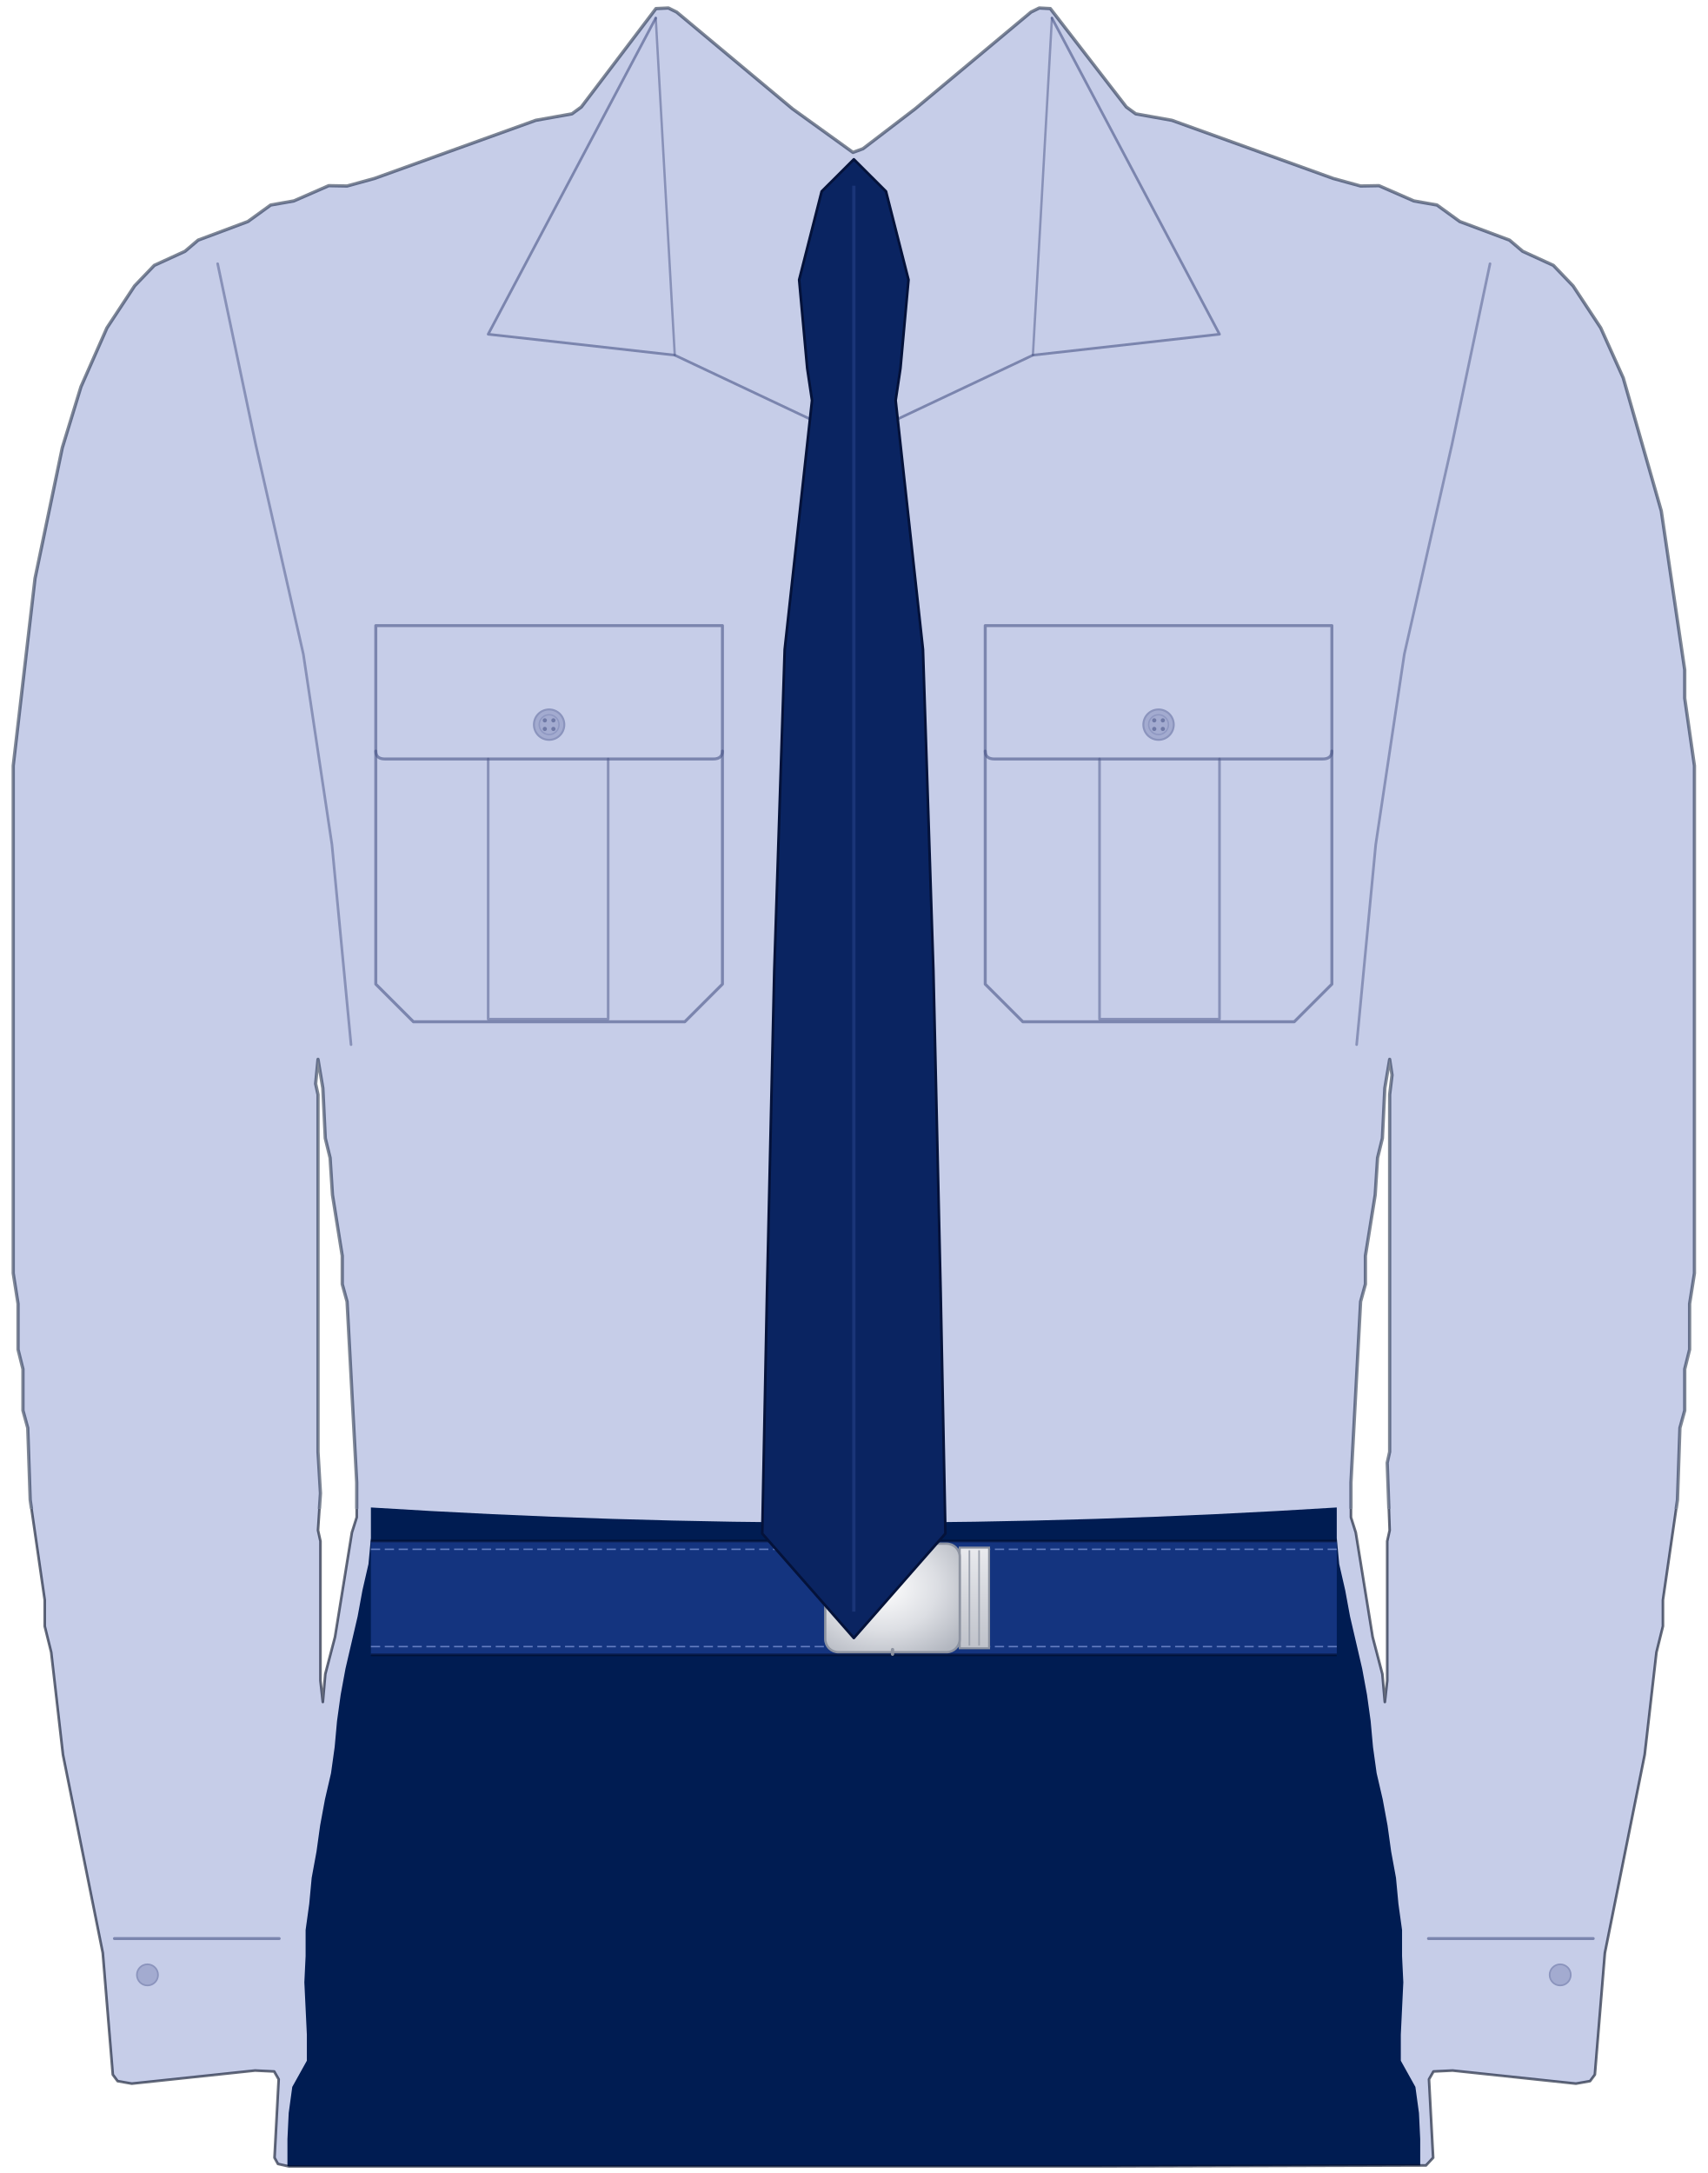
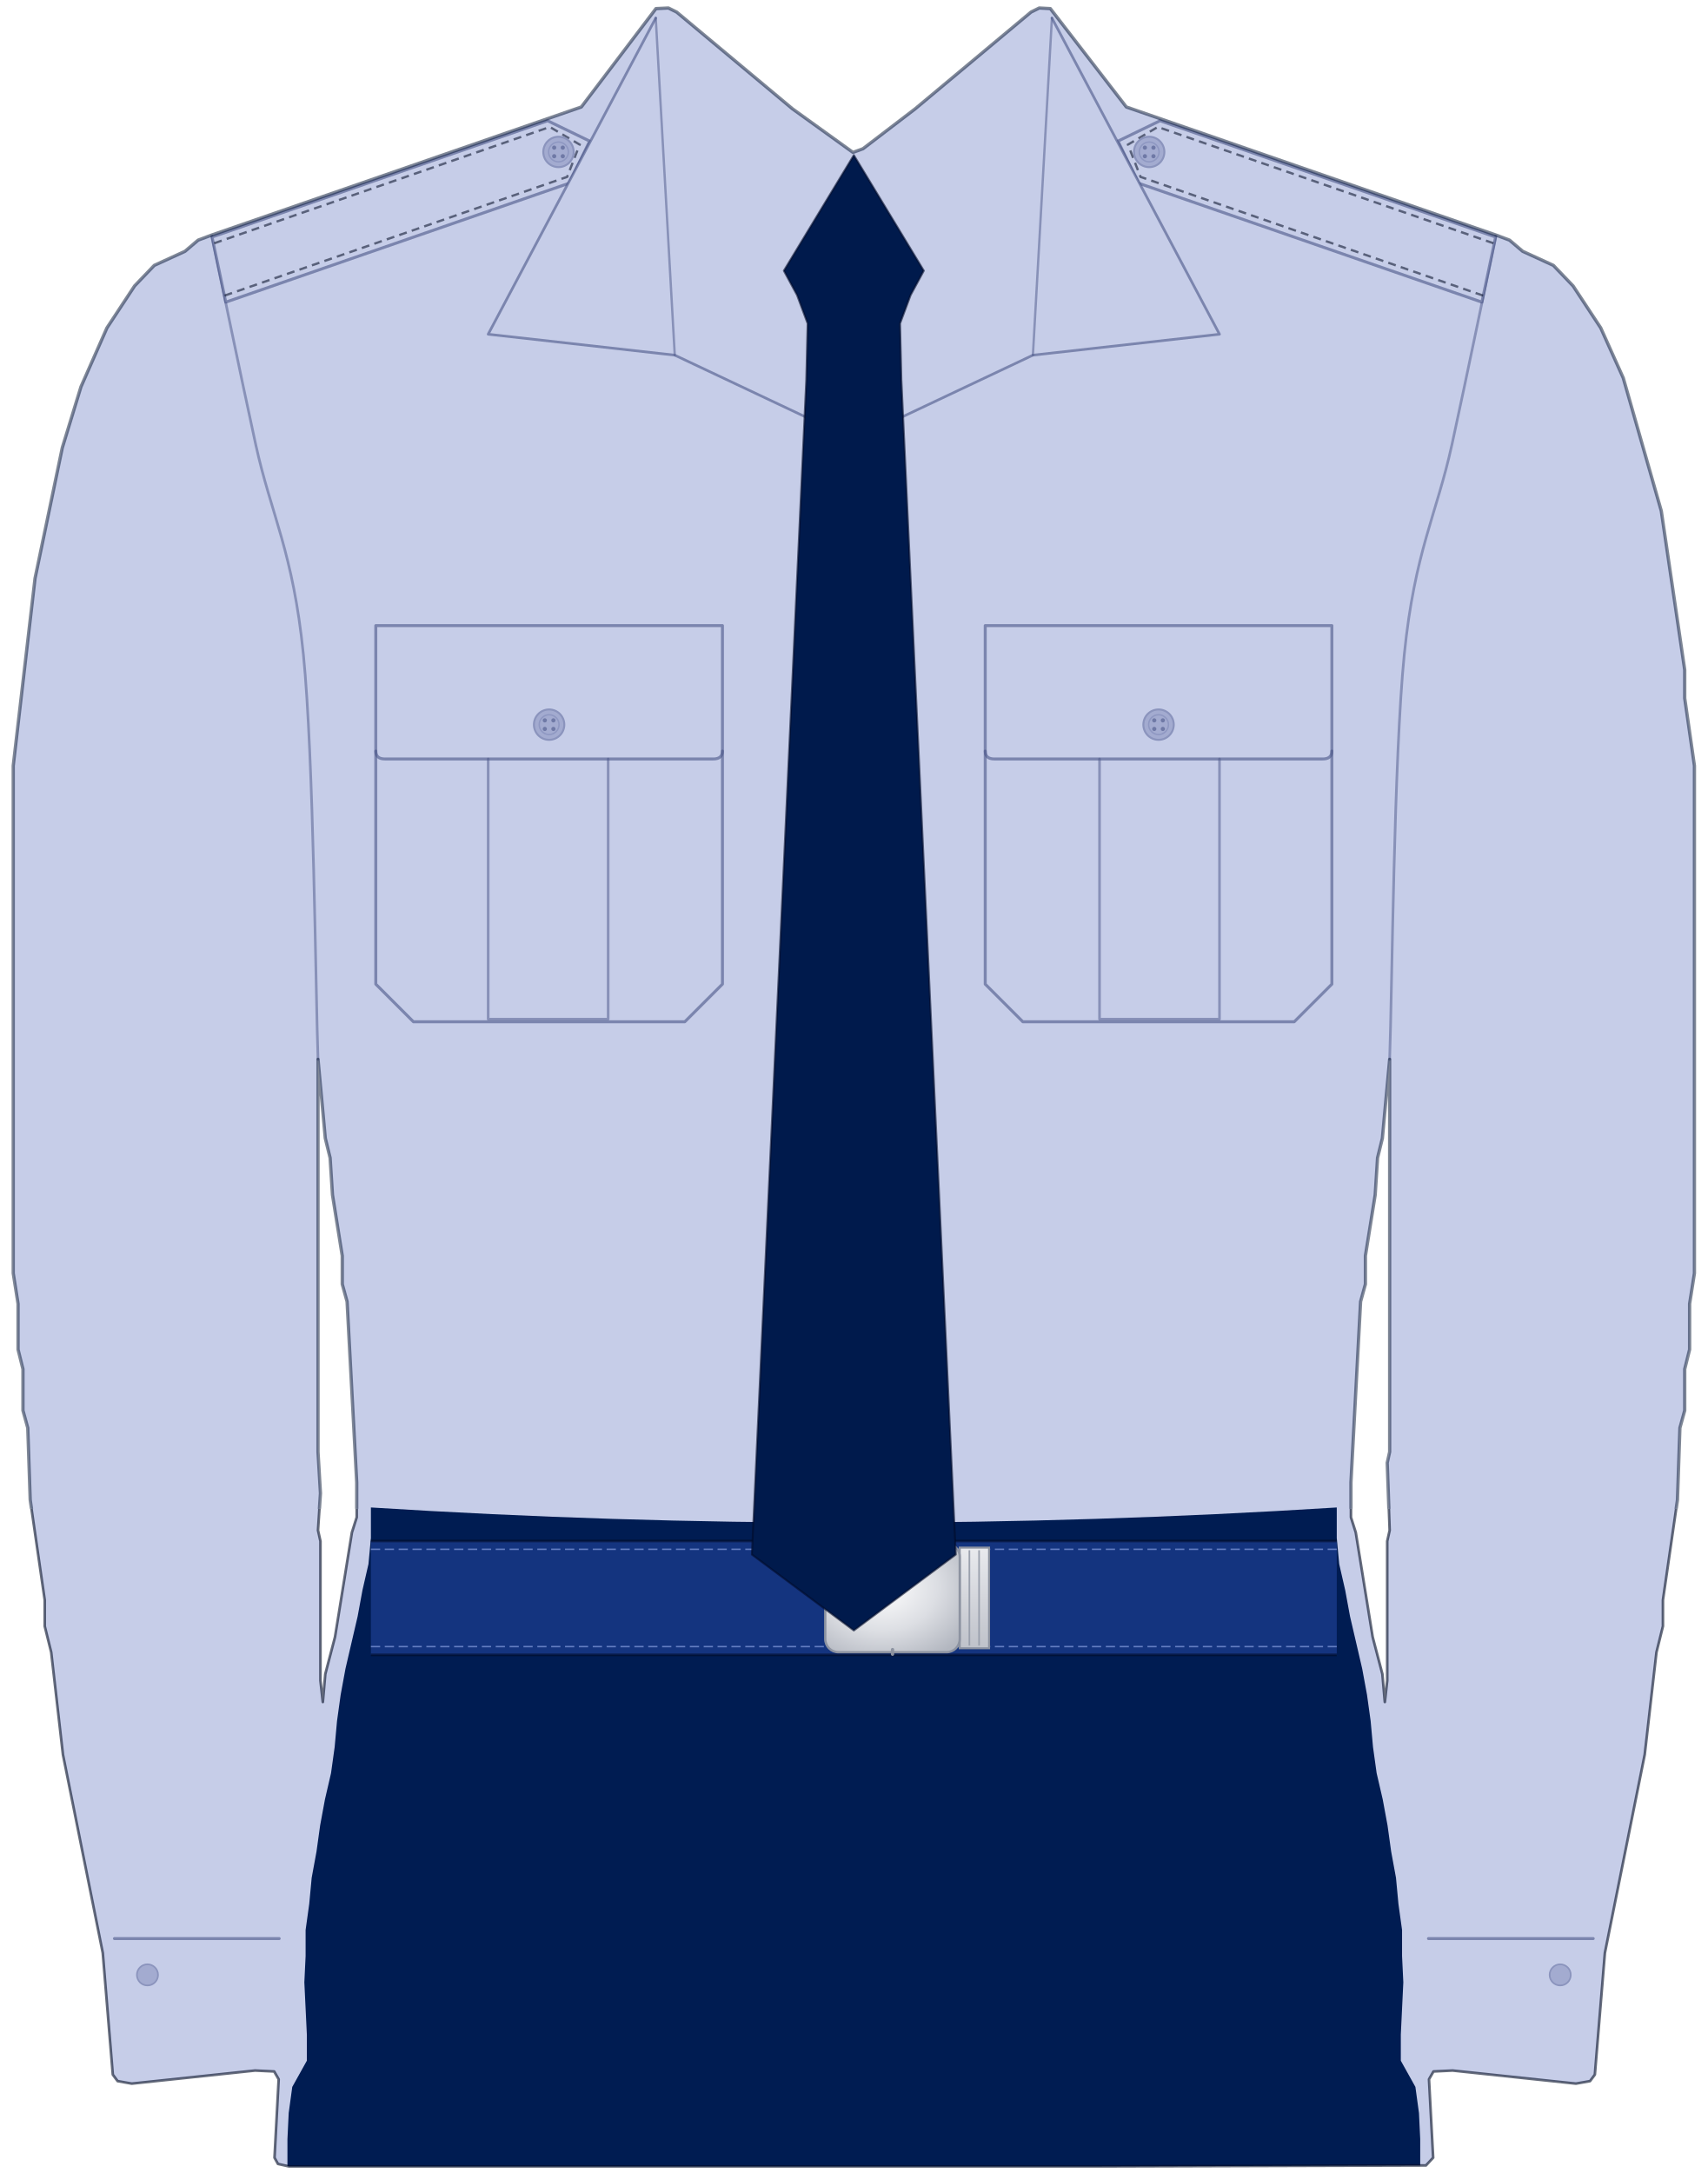
<svg xmlns="http://www.w3.org/2000/svg" width="25.863in" height="32.911in" viewBox="0 0 2586.26 3291.06" data-asset-id="garment-blues-class-b-shirt-male-long" data-source="reference-art-measured" data-units="0.01in">
  <defs>
    <linearGradient id="garment-blues-class-b-shirt-male-long__coatShade" gradientUnits="userSpaceOnUse" x1="-12" y1="0" x2="12" y2="0">
      <stop offset="0" stop-color="#000" stop-opacity=".30" />
      <stop offset=".12" stop-color="#000" stop-opacity=".08" />
      <stop offset=".3" stop-color="#000" stop-opacity="0" />
      <stop offset=".7" stop-color="#000" stop-opacity="0" />
      <stop offset=".88" stop-color="#000" stop-opacity=".08" />
      <stop offset="1" stop-color="#000" stop-opacity=".30" />
    </linearGradient>
    <linearGradient id="garment-blues-class-b-shirt-male-long__topLight" x1="0" y1="0" x2="0" y2="1">
      <stop offset="0" stop-color="#fff" stop-opacity=".10" />
      <stop offset="1" stop-color="#fff" stop-opacity="0" />
    </linearGradient>
    <radialGradient id="garment-blues-class-b-shirt-male-long__btn" cx=".4" cy=".35" r=".8">
      <stop offset="0" stop-color="#ffffff" />
      <stop offset=".6" stop-color="#cfd3da" />
      <stop offset="1" stop-color="#8d939e" />
    </radialGradient>
    <linearGradient id="garment-blues-class-b-shirt-male-long__plate" x1="0" y1="0" x2="0" y2="1">
      <stop offset="0" stop-color="#e4e6ea" />
      <stop offset="1" stop-color="#a9aeb8" />
    </linearGradient>
  </defs>
  <g id="garment-blues-class-b-shirt-male-long__art" transform="translate(1293.130 10.000) scale(100)">
    <defs>
      <clipPath id="garment-blues-class-b-shirt-male-long__clipSil">
-         <path d="M-2.997,0.030L-2.808,0.021L-2.683,0.083L-0.929,1.548L-0.013,2.208L0.139,2.152L0.929,1.548L2.683,0.083L2.808,0.021L2.976,0.030L4.127,1.520L4.269,1.624L4.817,1.722L7.261,2.603L7.675,2.717L7.953,2.712L8.481,2.943L8.832,3.005L9.177,3.255L9.931,3.537L10.130,3.706L10.595,3.919L10.893,4.230L11.312,4.866L11.653,5.624L12.229,7.638L12.584,10.046L12.584,10.475L12.731,11.497L12.731,19.184L12.658,19.646L12.658,20.338L12.584,20.635L12.584,21.262L12.511,21.526L12.474,22.616L12.254,24.133L12.254,24.529L12.156,24.924L11.978,26.475L11.375,29.478L11.223,31.321L11.150,31.419L10.936,31.457L9.068,31.259L8.779,31.273L8.711,31.391L8.774,32.579L8.665,32.696L3.755,32.711L-8.554,32.711L-8.722,32.673L-8.774,32.579L-8.711,31.391L-8.779,31.273L-9.068,31.259L-10.936,31.457L-11.150,31.419L-11.223,31.321L-11.375,29.478L-11.978,26.475L-12.156,24.924L-12.254,24.529L-12.254,24.133L-12.474,22.616L-12.511,21.526L-12.584,21.262L-12.584,20.635L-12.658,20.338L-12.658,19.646L-12.731,19.184L-12.731,11.497L-12.401,8.660L-11.988,6.681L-11.705,5.757L-11.312,4.866L-10.893,4.230L-10.595,3.919L-10.130,3.706L-9.931,3.537L-9.177,3.255L-8.832,3.005L-8.481,2.943L-7.953,2.712L-7.675,2.717L-7.261,2.603L-4.817,1.722L-4.269,1.624L-4.127,1.520ZM-8.115,15.944L-8.042,16.380L-8.005,17.139L-7.932,17.436L-7.896,17.997L-7.748,18.920L-7.748,19.349L-7.675,19.613L-7.529,22.352L-7.529,22.880L-7.602,23.110L-7.858,24.693L-8.005,25.254L-8.042,25.677L-8.078,25.353L-8.078,23.242L-8.115,23.077L-8.078,22.516L-8.115,21.889L-8.115,16.479L-8.151,16.314ZM8.115,15.944L8.151,16.182L8.115,16.479L8.115,21.889L8.078,22.055L8.115,23.077L8.078,23.242L8.078,25.353L8.042,25.677L8.005,25.254L7.858,24.693L7.602,23.110L7.529,22.880L7.529,22.352L7.675,19.613L7.748,19.349L7.748,18.920L7.896,17.997L7.932,17.436L8.005,17.139L8.042,16.380Z" clip-rule="evenodd" />
+         <path d="M-2.997,0.030L-2.808,0.021L-2.683,0.083L-0.929,1.548L-0.013,2.208L0.139,2.152L0.929,1.548L2.683,0.083L2.808,0.021L2.976,0.030L4.127,1.520L9.726,3.460L9.931,3.537L10.130,3.706L10.595,3.919L10.893,4.230L11.312,4.866L11.653,5.624L12.229,7.638L12.584,10.046L12.584,10.475L12.731,11.497L12.731,19.184L12.658,19.646L12.658,20.338L12.584,20.635L12.584,21.262L12.511,21.526L12.474,22.616L12.254,24.133L12.254,24.529L12.156,24.924L11.978,26.475L11.375,29.478L11.223,31.321L11.150,31.419L10.936,31.457L9.068,31.259L8.779,31.273L8.711,31.391L8.774,32.579L8.665,32.696L3.755,32.711L-8.554,32.711L-8.722,32.673L-8.774,32.579L-8.711,31.391L-8.779,31.273L-9.068,31.259L-10.936,31.457L-11.150,31.419L-11.223,31.321L-11.375,29.478L-11.978,26.475L-12.156,24.924L-12.254,24.529L-12.254,24.133L-12.474,22.616L-12.511,21.526L-12.584,21.262L-12.584,20.635L-12.658,20.338L-12.658,19.646L-12.731,19.184L-12.731,11.497L-12.401,8.660L-11.988,6.681L-11.705,5.757L-11.312,4.866L-10.893,4.230L-10.595,3.919L-10.130,3.706L-9.931,3.537L-9.726,3.460L-4.127,1.520ZM-8.115,15.944L-8.005,17.139L-7.932,17.436L-7.896,17.997L-7.748,18.920L-7.748,19.349L-7.675,19.613L-7.529,22.352L-7.529,22.880L-7.602,23.110L-7.858,24.693L-8.005,25.254L-8.042,25.677L-8.078,25.353L-8.078,23.242L-8.115,23.077L-8.078,22.516L-8.115,21.889L-8.115,16.479ZM8.115,15.944L8.115,16.479L8.115,21.889L8.078,22.055L8.115,23.077L8.078,23.242L8.078,25.353L8.042,25.677L8.005,25.254L7.858,24.693L7.602,23.110L7.529,22.880L7.529,22.352L7.675,19.613L7.748,19.349L7.748,18.920L7.896,17.997L7.932,17.436L8.005,17.139Z" clip-rule="evenodd" />
      </clipPath>
      <clipPath id="garment-blues-class-b-shirt-male-long__clipTop">
        <rect x="-14.731" y="-2" width="29.463" height="24.751" />
      </clipPath>
      <clipPath id="garment-blues-class-b-shirt-male-long__clipBot">
        <rect x="-14.731" y="22.751" width="29.463" height="35.711" />
      </clipPath>
      <radialGradient id="garment-blues-class-b-shirt-male-long__buckleG" cx=".42" cy=".4" r=".75">
        <stop offset="0" stop-color="#ffffff" />
        <stop offset=".55" stop-color="#dcdee3" />
        <stop offset="1" stop-color="#b3b7c0" />
      </radialGradient>
      <linearGradient id="garment-blues-class-b-shirt-male-long__tipG" x1="0" y1="0" x2="0" y2="1">
        <stop offset="0" stop-color="#e9eaee" />
        <stop offset="1" stop-color="#bfc2ca" />
      </linearGradient>
    </defs>
    <g id="garment-blues-class-b-shirt-male-long__garment-body">
-       <path id="garment-blues-class-b-shirt-male-long__silhouette" d="M-2.997,0.030L-2.808,0.021L-2.683,0.083L-0.929,1.548L-0.013,2.208L0.139,2.152L0.929,1.548L2.683,0.083L2.808,0.021L2.976,0.030L4.127,1.520L4.269,1.624L4.817,1.722L7.261,2.603L7.675,2.717L7.953,2.712L8.481,2.943L8.832,3.005L9.177,3.255L9.931,3.537L10.130,3.706L10.595,3.919L10.893,4.230L11.312,4.866L11.653,5.624L12.229,7.638L12.584,10.046L12.584,10.475L12.731,11.497L12.731,19.184L12.658,19.646L12.658,20.338L12.584,20.635L12.584,21.262L12.511,21.526L12.474,22.616L12.254,24.133L12.254,24.529L12.156,24.924L11.978,26.475L11.375,29.478L11.223,31.321L11.150,31.419L10.936,31.457L9.068,31.259L8.779,31.273L8.711,31.391L8.774,32.579L8.665,32.696L3.755,32.711L-8.554,32.711L-8.722,32.673L-8.774,32.579L-8.711,31.391L-8.779,31.273L-9.068,31.259L-10.936,31.457L-11.150,31.419L-11.223,31.321L-11.375,29.478L-11.978,26.475L-12.156,24.924L-12.254,24.529L-12.254,24.133L-12.474,22.616L-12.511,21.526L-12.584,21.262L-12.584,20.635L-12.658,20.338L-12.658,19.646L-12.731,19.184L-12.731,11.497L-12.401,8.660L-11.988,6.681L-11.705,5.757L-11.312,4.866L-10.893,4.230L-10.595,3.919L-10.130,3.706L-9.931,3.537L-9.177,3.255L-8.832,3.005L-8.481,2.943L-7.953,2.712L-7.675,2.717L-7.261,2.603L-4.817,1.722L-4.269,1.624L-4.127,1.520ZM-8.115,15.944L-8.042,16.380L-8.005,17.139L-7.932,17.436L-7.896,17.997L-7.748,18.920L-7.748,19.349L-7.675,19.613L-7.529,22.352L-7.529,22.880L-7.602,23.110L-7.858,24.693L-8.005,25.254L-8.042,25.677L-8.078,25.353L-8.078,23.242L-8.115,23.077L-8.078,22.516L-8.115,21.889L-8.115,16.479L-8.151,16.314ZM8.115,15.944L8.151,16.182L8.115,16.479L8.115,21.889L8.078,22.055L8.115,23.077L8.078,23.242L8.078,25.353L8.042,25.677L8.005,25.254L7.858,24.693L7.602,23.110L7.529,22.880L7.529,22.352L7.675,19.613L7.748,19.349L7.748,18.920L7.896,17.997L7.932,17.436L8.005,17.139L8.042,16.380Z" fill="#c6cde8" fill-rule="evenodd" />
+       <path id="garment-blues-class-b-shirt-male-long__silhouette" d="M-2.997,0.030L-2.808,0.021L-2.683,0.083L-0.929,1.548L-0.013,2.208L0.139,2.152L0.929,1.548L2.683,0.083L2.808,0.021L2.976,0.030L4.127,1.520L9.726,3.460L9.931,3.537L10.130,3.706L10.595,3.919L10.893,4.230L11.312,4.866L11.653,5.624L12.229,7.638L12.584,10.046L12.584,10.475L12.731,11.497L12.731,19.184L12.658,19.646L12.658,20.338L12.584,20.635L12.584,21.262L12.511,21.526L12.474,22.616L12.254,24.133L12.254,24.529L12.156,24.924L11.978,26.475L11.375,29.478L11.223,31.321L11.150,31.419L10.936,31.457L9.068,31.259L8.779,31.273L8.711,31.391L8.774,32.579L8.665,32.696L3.755,32.711L-8.554,32.711L-8.722,32.673L-8.774,32.579L-8.711,31.391L-8.779,31.273L-9.068,31.259L-10.936,31.457L-11.150,31.419L-11.223,31.321L-11.375,29.478L-11.978,26.475L-12.156,24.924L-12.254,24.529L-12.254,24.133L-12.474,22.616L-12.511,21.526L-12.584,21.262L-12.584,20.635L-12.658,20.338L-12.658,19.646L-12.731,19.184L-12.731,11.497L-12.401,8.660L-11.988,6.681L-11.705,5.757L-11.312,4.866L-10.893,4.230L-10.595,3.919L-10.130,3.706L-9.931,3.537L-9.726,3.460L-4.127,1.520ZM-8.115,15.944L-8.005,17.139L-7.932,17.436L-7.896,17.997L-7.748,18.920L-7.748,19.349L-7.675,19.613L-7.529,22.352L-7.529,22.880L-7.602,23.110L-7.858,24.693L-8.005,25.254L-8.042,25.677L-8.078,25.353L-8.078,23.242L-8.115,23.077L-8.078,22.516L-8.115,21.889L-8.115,16.479ZM8.115,15.944L8.115,16.479L8.115,21.889L8.078,22.055L8.115,23.077L8.078,23.242L8.078,25.353L8.042,25.677L8.005,25.254L7.858,24.693L7.602,23.110L7.529,22.880L7.529,22.352L7.675,19.613L7.748,19.349L7.748,18.920L7.896,17.997L7.932,17.436L8.005,17.139Z" fill="#c6cde8" fill-rule="evenodd" />
      <g clip-path="url(#garment-blues-class-b-shirt-male-long__clipSil)">
        <path id="garment-blues-class-b-shirt-male-long__trousers" d="M-7.314,22.731 Q0,23.192 7.314,22.731 L7.314,23.193 L7.351,23.588 L7.442,23.985 L7.515,24.381 L7.607,24.776 L7.699,25.172 L7.772,25.568 L7.827,25.964 L7.863,26.360 L7.918,26.755 L8.010,27.152 L8.083,27.547 L8.138,27.943 L8.211,28.340 L8.248,28.735 L8.303,29.131 L8.303,29.526 L8.322,29.923 L8.303,30.319 L8.284,30.715 L8.284,31.110 L8.505,31.507 L8.559,31.902 L8.578,32.298 L8.578,33.711 L-8.578,33.711 L-8.578,32.298 L-8.559,31.902 L-8.505,31.507 L-8.284,31.110 L-8.284,30.715 L-8.303,30.319 L-8.322,29.923 L-8.303,29.526 L-8.303,29.131 L-8.248,28.735 L-8.211,28.340 L-8.138,27.943 L-8.083,27.547 L-8.010,27.152 L-7.918,26.755 L-7.863,26.360 L-7.827,25.964 L-7.772,25.568 L-7.699,25.172 L-7.607,24.776 L-7.515,24.381 L-7.442,23.985 L-7.351,23.588 L-7.314,23.193 Z" fill="#001c52" />
-         <path d="M9.635,3.894 L9.058,6.635 L8.337,9.808 L7.904,12.692 L7.615,15.721" fill="none" stroke="#4a5688" stroke-opacity="0.5" stroke-width="0.04" stroke-linecap="round" stroke-linejoin="round" />
-         <path d="M-9.635,3.894 L-9.058,6.635 L-8.337,9.808 L-7.904,12.692 L-7.615,15.721" fill="none" stroke="#4a5688" stroke-opacity="0.5" stroke-width="0.04" stroke-linecap="round" stroke-linejoin="round" />
+         <path d="M-9.726,3.460 C-9.615,3.989 -9.289,5.577 -9.058,6.635 C-8.826,7.693 -8.494,8.256 -8.337,9.808 C-8.179,11.359 -8.152,14.922 -8.115,15.944" fill="none" stroke="#4a5688" stroke-opacity=".5" stroke-width=".04" stroke-linecap="round" stroke-linejoin="round" />
+         <path d="M9.726,3.460 C9.615,3.989 9.289,5.577 9.058,6.635 C8.826,7.693 8.494,8.256 8.337,9.808 C8.179,11.359 8.152,14.922 8.115,15.944" fill="none" stroke="#4a5688" stroke-opacity=".5" stroke-width=".04" stroke-linecap="round" stroke-linejoin="round" />
        <g id="garment-blues-class-b-shirt-male-long__epaulet-right">
-           <path id="garment-blues-class-b-shirt-male-long__epaulet-right-strap" d="M-9.231,3.295L-4.846,1.753L-4.209,2.058L-4.514,2.696L-8.899,4.238Z" fill="none" stroke="none" />
+           <path id="garment-blues-class-b-shirt-male-long__epaulet-right-strap" d="M-9.720,3.490L-4.637,1.729L-4.001,2.037L-4.310,2.674L-9.512,4.476Z" fill="#c6cde8" stroke="#4a5688" stroke-opacity=".6" stroke-width=".045" stroke-linejoin="round" />
+           <path d="M-9.687,3.584L-4.604,1.823L-4.152,2.090L-4.342,2.579L-9.545,4.382" fill="none" stroke="#000a22" stroke-opacity=".55" stroke-width=".035" stroke-dasharray=".12 .08" />
+           <g id="garment-blues-class-b-shirt-male-long__epaulet-right-button">
+             <circle cx="-4.473" cy="2.201" r=".23" fill="#a3abd0" stroke="#8b94bd" stroke-width=".03" />
+             <circle cx="-4.473" cy="2.201" r=".15" fill="none" stroke="#8f98c2" stroke-width=".022" />
+             <circle cx="-4.538" cy="2.136" r=".032" fill="#6f79a6" />
+             <circle cx="-4.408" cy="2.136" r=".032" fill="#6f79a6" />
+             <circle cx="-4.538" cy="2.266" r=".032" fill="#6f79a6" />
+             <circle cx="-4.408" cy="2.266" r=".032" fill="#6f79a6" />
+           </g>
        </g>
        <g id="garment-blues-class-b-shirt-male-long__epaulet-left">
-           <path id="garment-blues-class-b-shirt-male-long__epaulet-left-strap" d="M9.231,3.295L4.846,1.753L4.209,2.058L4.514,2.696L8.899,4.238Z" fill="none" stroke="none" />
-         </g>
-         <g id="garment-blues-class-b-shirt-male-long__collar-foreground">
-           <path id="garment-blues-class-b-shirt-male-long__collar-right" d="M3.000,0.173L5.538,4.962L2.712,5.279L0.087,6.519Z" fill="#c6cde8" />
-           <path d="M3.000,0.173 L5.538,4.962 L2.712,5.279 L0.087,6.519" fill="none" stroke="#4a5688" stroke-opacity="0.6" stroke-width="0.04" stroke-linecap="round" stroke-linejoin="round" />
-           <path d="M3.000,0.173 L2.712,5.279" fill="none" stroke="#4a5688" stroke-opacity="0.5" stroke-width="0.035" stroke-linecap="round" stroke-linejoin="round" />
-           <path id="garment-blues-class-b-shirt-male-long__collar-left" d="M-3.000,0.173L-5.538,4.962L-2.712,5.279L-0.087,6.519Z" fill="#c6cde8" />
-           <path d="M-3.000,0.173 L-5.538,4.962 L-2.712,5.279 L-0.087,6.519" fill="none" stroke="#4a5688" stroke-opacity="0.6" stroke-width="0.04" stroke-linecap="round" stroke-linejoin="round" />
-           <path d="M-3.000,0.173 L-2.712,5.279" fill="none" stroke="#4a5688" stroke-opacity="0.5" stroke-width="0.035" stroke-linecap="round" stroke-linejoin="round" />
+           <path id="garment-blues-class-b-shirt-male-long__epaulet-left-strap" d="M9.720,3.490L4.637,1.729L4.001,2.037L4.310,2.674L9.512,4.476Z" fill="#c6cde8" stroke="#4a5688" stroke-opacity=".6" stroke-width=".045" stroke-linejoin="round" />
+           <path d="M9.687,3.584L4.604,1.823L4.152,2.090L4.342,2.579L9.545,4.382" fill="none" stroke="#000a22" stroke-opacity=".55" stroke-width=".035" stroke-dasharray=".12 .08" />
+           <g id="garment-blues-class-b-shirt-male-long__epaulet-left-button">
+             <circle cx="4.473" cy="2.201" r=".23" fill="#a3abd0" stroke="#8b94bd" stroke-width=".03" />
+             <circle cx="4.473" cy="2.201" r=".15" fill="none" stroke="#8f98c2" stroke-width=".022" />
+             <circle cx="4.408" cy="2.136" r=".032" fill="#6f79a6" />
+             <circle cx="4.538" cy="2.136" r=".032" fill="#6f79a6" />
+             <circle cx="4.408" cy="2.266" r=".032" fill="#6f79a6" />
+             <circle cx="4.538" cy="2.266" r=".032" fill="#6f79a6" />
+           </g>
        </g>
        <path d="M-0.404,6.519 L-0.404,22.912" fill="none" stroke="#4a5688" stroke-opacity="0.55" stroke-width="0.04" stroke-linecap="round" stroke-linejoin="round" />
        <g id="garment-blues-class-b-shirt-male-long__button-1">
          <circle cx="0.000" cy="6.923" r=".23" fill="#a3abd0" stroke="#8b94bd" stroke-width=".03" />
          <circle cx="0.000" cy="6.923" r=".15" fill="none" stroke="#8f98c2" stroke-width=".022" />
          <circle cx="-0.065" cy="6.858" r=".032" fill="#6f79a6" />
          <circle cx="0.065" cy="6.858" r=".032" fill="#6f79a6" />
          <circle cx="-0.065" cy="6.988" r=".032" fill="#6f79a6" />
          <circle cx="0.065" cy="6.988" r=".032" fill="#6f79a6" />
        </g>
        <g id="garment-blues-class-b-shirt-male-long__button-2">
          <circle cx="0.000" cy="11.452" r=".23" fill="#a3abd0" stroke="#8b94bd" stroke-width=".03" />
          <circle cx="0.000" cy="11.452" r=".15" fill="none" stroke="#8f98c2" stroke-width=".022" />
          <circle cx="-0.065" cy="11.387" r=".032" fill="#6f79a6" />
          <circle cx="0.065" cy="11.387" r=".032" fill="#6f79a6" />
          <circle cx="-0.065" cy="11.517" r=".032" fill="#6f79a6" />
          <circle cx="0.065" cy="11.517" r=".032" fill="#6f79a6" />
        </g>
        <g id="garment-blues-class-b-shirt-male-long__button-3">
          <circle cx="0.000" cy="15.923" r=".23" fill="#a3abd0" stroke="#8b94bd" stroke-width=".03" />
          <circle cx="0.000" cy="15.923" r=".15" fill="none" stroke="#8f98c2" stroke-width=".022" />
          <circle cx="-0.065" cy="15.858" r=".032" fill="#6f79a6" />
          <circle cx="0.065" cy="15.858" r=".032" fill="#6f79a6" />
          <circle cx="-0.065" cy="15.988" r=".032" fill="#6f79a6" />
          <circle cx="0.065" cy="15.988" r=".032" fill="#6f79a6" />
        </g>
        <g id="garment-blues-class-b-shirt-male-long__button-4">
          <circle cx="0.000" cy="20.365" r=".23" fill="#a3abd0" stroke="#8b94bd" stroke-width=".03" />
          <circle cx="0.000" cy="20.365" r=".15" fill="none" stroke="#8f98c2" stroke-width=".022" />
          <circle cx="-0.065" cy="20.300" r=".032" fill="#6f79a6" />
          <circle cx="0.065" cy="20.300" r=".032" fill="#6f79a6" />
          <circle cx="-0.065" cy="20.430" r=".032" fill="#6f79a6" />
          <circle cx="0.065" cy="20.430" r=".032" fill="#6f79a6" />
        </g>
        <g id="garment-blues-class-b-shirt-male-long__pocket-right">
          <rect id="garment-blues-class-b-shirt-male-long__pocket-right-box" x="-7.240" y="9.375" width="5.250" height="6.000" fill="none" stroke="none" />
          <path d="M-7.240,9.375 L-1.990,9.375 L-1.990,14.805 L-2.560,15.375 L-6.670,15.375 L-7.240,14.805 Z" fill="none" stroke="#4a5688" stroke-opacity="0.6" stroke-width="0.045" stroke-linecap="round" stroke-linejoin="round" />
          <path d="M-7.240,11.275 Q-7.240,11.395 -7.100,11.395 L-2.130,11.395 Q-1.990,11.395 -1.990,11.275" fill="none" stroke="#4a5688" stroke-opacity="0.6" stroke-width="0.045" stroke-linecap="round" stroke-linejoin="round" />
          <path d="M-3.721,11.395 L-3.721,15.335 L-5.538,15.335 L-5.538,11.395" fill="none" stroke="#4a5688" stroke-opacity="0.5" stroke-width="0.04" stroke-linecap="round" stroke-linejoin="round" />
          <g id="garment-blues-class-b-shirt-male-long__pocket-right-button">
            <circle cx="-4.615" cy="10.875" r=".23" fill="#a3abd0" stroke="#8b94bd" stroke-width=".03" />
            <circle cx="-4.615" cy="10.875" r=".15" fill="none" stroke="#8f98c2" stroke-width=".022" />
            <circle cx="-4.680" cy="10.810" r=".032" fill="#6f79a6" />
            <circle cx="-4.550" cy="10.810" r=".032" fill="#6f79a6" />
            <circle cx="-4.680" cy="10.940" r=".032" fill="#6f79a6" />
            <circle cx="-4.550" cy="10.940" r=".032" fill="#6f79a6" />
          </g>
        </g>
        <g id="garment-blues-class-b-shirt-male-long__pocket-left">
          <rect id="garment-blues-class-b-shirt-male-long__pocket-left-box" x="1.990" y="9.375" width="5.250" height="6.000" fill="none" stroke="none" />
          <path d="M1.990,9.375 L7.240,9.375 L7.240,14.805 L6.670,15.375 L2.560,15.375 L1.990,14.805 Z" fill="none" stroke="#4a5688" stroke-opacity="0.6" stroke-width="0.045" stroke-linecap="round" stroke-linejoin="round" />
          <path d="M1.990,11.275 Q1.990,11.395 2.130,11.395 L7.100,11.395 Q7.240,11.395 7.240,11.275" fill="none" stroke="#4a5688" stroke-opacity="0.6" stroke-width="0.045" stroke-linecap="round" stroke-linejoin="round" />
          <path d="M3.721,11.395 L3.721,15.335 L5.538,15.335 L5.538,11.395" fill="none" stroke="#4a5688" stroke-opacity="0.5" stroke-width="0.04" stroke-linecap="round" stroke-linejoin="round" />
          <g id="garment-blues-class-b-shirt-male-long__pocket-left-button">
            <circle cx="4.615" cy="10.875" r=".23" fill="#a3abd0" stroke="#8b94bd" stroke-width=".03" />
            <circle cx="4.615" cy="10.875" r=".15" fill="none" stroke="#8f98c2" stroke-width=".022" />
            <circle cx="4.550" cy="10.810" r=".032" fill="#6f79a6" />
            <circle cx="4.680" cy="10.810" r=".032" fill="#6f79a6" />
            <circle cx="4.550" cy="10.940" r=".032" fill="#6f79a6" />
            <circle cx="4.680" cy="10.940" r=".032" fill="#6f79a6" />
          </g>
        </g>
        <g id="garment-blues-class-b-shirt-male-long__belt">
          <rect id="garment-blues-class-b-shirt-male-long__belt-strap" x="-7.314" y="23.239" width="14.628" height="1.724" fill="#14347f" />
          <path d="M-7.314,23.239 L7.314,23.239 M-7.314,24.963 L7.314,24.963" stroke="#000a24" stroke-opacity=".55" stroke-width=".04" fill="none" />
          <path d="M-7.314,23.364 L7.314,23.364 M-7.314,24.838 L7.314,24.838" stroke="#7d95d6" stroke-opacity=".75" stroke-width=".022" stroke-dasharray=".14 .07" fill="none" />
        </g>
        <g id="garment-blues-class-b-shirt-male-long__belt-buckle">
          <rect id="garment-blues-class-b-shirt-male-long__belt-buckle-box" x="-0.433" y="23.279" width="2.481" height="1.644" fill="none" />
          <rect x="1.604" y="23.339" width="0.444" height="1.524" fill="url(#garment-blues-class-b-shirt-male-long__tipG)" stroke="#8d93a1" stroke-width=".03" />
          <path d="M1.750,23.379 L1.750,24.823" stroke="#9aa0ad" stroke-width=".025" />
          <path d="M1.897,23.379 L1.897,24.823" stroke="#9aa0ad" stroke-width=".025" />
          <rect x="-0.433" y="23.279" width="2.037" height="1.644" rx=".2" fill="url(#garment-blues-class-b-shirt-male-long__buckleG)" stroke="#8d93a1" stroke-width=".035" />
          <path d="M0.586,23.249 L0.586,23.319 M0.586,24.883 L0.586,24.953" stroke="#8d93a1" stroke-width=".05" stroke-linecap="round" />
        </g>
        <path d="M-8.703,29.260 L-11.198,29.260" fill="none" stroke="#4a5688" stroke-opacity="0.6" stroke-width="0.045" stroke-linecap="round" stroke-linejoin="round" />
        <circle cx="-10.698" cy="29.810" r=".16" fill="#a3abd0" stroke="#8b94bd" stroke-width=".025" />
        <path d="M8.703,29.260 L11.198,29.260" fill="none" stroke="#4a5688" stroke-opacity="0.6" stroke-width="0.045" stroke-linecap="round" stroke-linejoin="round" />
        <circle cx="10.698" cy="29.810" r=".16" fill="#a3abd0" stroke="#8b94bd" stroke-width=".025" />
-         <g id="garment-blues-class-b-shirt-male-long__tie">
-           <path id="garment-blues-class-b-shirt-male-long__tie-body" d="M0.000,2.313 L0.487,2.799 L0.828,4.138 L0.706,5.477 L0.633,5.964 L1.047,9.737 L1.205,14.606 L1.315,19.474 L1.387,23.126 L0.000,24.708 L0.000,24.708 L-1.387,23.126 L-1.315,19.474 L-1.205,14.606 L-1.047,9.737 L-0.633,5.964 L-0.706,5.477 L-0.828,4.138 L-0.487,2.799 L0.000,2.313 Z" fill="#0a2461" stroke="#04123a" stroke-width=".04" stroke-linejoin="round" />
-           <path d="M0,2.713 L0,24.308" stroke="#2a4690" stroke-width=".05" stroke-opacity=".5" />
-         </g>
      </g>
-       <path d="M-2.997,0.030L-2.808,0.021L-2.683,0.083L-0.929,1.548L-0.013,2.208L0.139,2.152L0.929,1.548L2.683,0.083L2.808,0.021L2.976,0.030L4.127,1.520L4.269,1.624L4.817,1.722L7.261,2.603L7.675,2.717L7.953,2.712L8.481,2.943L8.832,3.005L9.177,3.255L9.931,3.537L10.130,3.706L10.595,3.919L10.893,4.230L11.312,4.866L11.653,5.624L12.229,7.638L12.584,10.046L12.584,10.475L12.731,11.497L12.731,19.184L12.658,19.646L12.658,20.338L12.584,20.635L12.584,21.262L12.511,21.526L12.474,22.616L12.254,24.133L12.254,24.529L12.156,24.924L11.978,26.475L11.375,29.478L11.223,31.321L11.150,31.419L10.936,31.457L9.068,31.259L8.779,31.273L8.711,31.391L8.774,32.579L8.665,32.696L3.755,32.711L-8.554,32.711L-8.722,32.673L-8.774,32.579L-8.711,31.391L-8.779,31.273L-9.068,31.259L-10.936,31.457L-11.150,31.419L-11.223,31.321L-11.375,29.478L-11.978,26.475L-12.156,24.924L-12.254,24.529L-12.254,24.133L-12.474,22.616L-12.511,21.526L-12.584,21.262L-12.584,20.635L-12.658,20.338L-12.658,19.646L-12.731,19.184L-12.731,11.497L-12.401,8.660L-11.988,6.681L-11.705,5.757L-11.312,4.866L-10.893,4.230L-10.595,3.919L-10.130,3.706L-9.931,3.537L-9.177,3.255L-8.832,3.005L-8.481,2.943L-7.953,2.712L-7.675,2.717L-7.261,2.603L-4.817,1.722L-4.269,1.624L-4.127,1.520ZM-8.115,15.944L-8.042,16.380L-8.005,17.139L-7.932,17.436L-7.896,17.997L-7.748,18.920L-7.748,19.349L-7.675,19.613L-7.529,22.352L-7.529,22.880L-7.602,23.110L-7.858,24.693L-8.005,25.254L-8.042,25.677L-8.078,25.353L-8.078,23.242L-8.115,23.077L-8.078,22.516L-8.115,21.889L-8.115,16.479L-8.151,16.314ZM8.115,15.944L8.151,16.182L8.115,16.479L8.115,21.889L8.078,22.055L8.115,23.077L8.078,23.242L8.078,25.353L8.042,25.677L8.005,25.254L7.858,24.693L7.602,23.110L7.529,22.880L7.529,22.352L7.675,19.613L7.748,19.349L7.748,18.920L7.896,17.997L7.932,17.436L8.005,17.139L8.042,16.380Z" fill="none" clip-path="url(#garment-blues-class-b-shirt-male-long__clipTop)" stroke="#00102f" stroke-opacity=".5" stroke-width=".05" stroke-linejoin="round" />
-       <path d="M-2.997,0.030L-2.808,0.021L-2.683,0.083L-0.929,1.548L-0.013,2.208L0.139,2.152L0.929,1.548L2.683,0.083L2.808,0.021L2.976,0.030L4.127,1.520L4.269,1.624L4.817,1.722L7.261,2.603L7.675,2.717L7.953,2.712L8.481,2.943L8.832,3.005L9.177,3.255L9.931,3.537L10.130,3.706L10.595,3.919L10.893,4.230L11.312,4.866L11.653,5.624L12.229,7.638L12.584,10.046L12.584,10.475L12.731,11.497L12.731,19.184L12.658,19.646L12.658,20.338L12.584,20.635L12.584,21.262L12.511,21.526L12.474,22.616L12.254,24.133L12.254,24.529L12.156,24.924L11.978,26.475L11.375,29.478L11.223,31.321L11.150,31.419L10.936,31.457L9.068,31.259L8.779,31.273L8.711,31.391L8.774,32.579L8.665,32.696L3.755,32.711L-8.554,32.711L-8.722,32.673L-8.774,32.579L-8.711,31.391L-8.779,31.273L-9.068,31.259L-10.936,31.457L-11.150,31.419L-11.223,31.321L-11.375,29.478L-11.978,26.475L-12.156,24.924L-12.254,24.529L-12.254,24.133L-12.474,22.616L-12.511,21.526L-12.584,21.262L-12.584,20.635L-12.658,20.338L-12.658,19.646L-12.731,19.184L-12.731,11.497L-12.401,8.660L-11.988,6.681L-11.705,5.757L-11.312,4.866L-10.893,4.230L-10.595,3.919L-10.130,3.706L-9.931,3.537L-9.177,3.255L-8.832,3.005L-8.481,2.943L-7.953,2.712L-7.675,2.717L-7.261,2.603L-4.817,1.722L-4.269,1.624L-4.127,1.520ZM-8.115,15.944L-8.042,16.380L-8.005,17.139L-7.932,17.436L-7.896,17.997L-7.748,18.920L-7.748,19.349L-7.675,19.613L-7.529,22.352L-7.529,22.880L-7.602,23.110L-7.858,24.693L-8.005,25.254L-8.042,25.677L-8.078,25.353L-8.078,23.242L-8.115,23.077L-8.078,22.516L-8.115,21.889L-8.115,16.479L-8.151,16.314ZM8.115,15.944L8.151,16.182L8.115,16.479L8.115,21.889L8.078,22.055L8.115,23.077L8.078,23.242L8.078,25.353L8.042,25.677L8.005,25.254L7.858,24.693L7.602,23.110L7.529,22.880L7.529,22.352L7.675,19.613L7.748,19.349L7.748,18.920L7.896,17.997L7.932,17.436L8.005,17.139L8.042,16.380Z" fill="none" clip-path="url(#garment-blues-class-b-shirt-male-long__clipBot)" stroke="#000a24" stroke-opacity=".6" stroke-width=".04" stroke-linejoin="round" />
+       <g id="garment-blues-class-b-shirt-male-long__collar-foreground">
+         <path id="garment-blues-class-b-shirt-male-long__collar-right" d="M3.000,0.173L5.538,4.962L2.712,5.279L0.087,6.519Z" fill="#c6cde8" />
+         <path d="M3.000,0.173 L5.538,4.962 L2.712,5.279 L0.087,6.519" fill="none" stroke="#4a5688" stroke-opacity="0.6" stroke-width="0.04" stroke-linecap="round" stroke-linejoin="round" />
+         <path d="M3.000,0.173 L2.712,5.279" fill="none" stroke="#4a5688" stroke-opacity="0.5" stroke-width="0.035" stroke-linecap="round" stroke-linejoin="round" />
+         <path id="garment-blues-class-b-shirt-male-long__collar-left" d="M-3.000,0.173L-5.538,4.962L-2.712,5.279L-0.087,6.519Z" fill="#c6cde8" />
+         <path d="M-3.000,0.173 L-5.538,4.962 L-2.712,5.279 L-0.087,6.519" fill="none" stroke="#4a5688" stroke-opacity="0.6" stroke-width="0.04" stroke-linecap="round" stroke-linejoin="round" />
+         <path d="M-3.000,0.173 L-2.712,5.279" fill="none" stroke="#4a5688" stroke-opacity="0.5" stroke-width="0.035" stroke-linecap="round" stroke-linejoin="round" />
+       </g>
+       <path d="M-2.997,0.030L-2.808,0.021L-2.683,0.083L-0.929,1.548L-0.013,2.208L0.139,2.152L0.929,1.548L2.683,0.083L2.808,0.021L2.976,0.030L4.127,1.520L9.726,3.460L9.931,3.537L10.130,3.706L10.595,3.919L10.893,4.230L11.312,4.866L11.653,5.624L12.229,7.638L12.584,10.046L12.584,10.475L12.731,11.497L12.731,19.184L12.658,19.646L12.658,20.338L12.584,20.635L12.584,21.262L12.511,21.526L12.474,22.616L12.254,24.133L12.254,24.529L12.156,24.924L11.978,26.475L11.375,29.478L11.223,31.321L11.150,31.419L10.936,31.457L9.068,31.259L8.779,31.273L8.711,31.391L8.774,32.579L8.665,32.696L3.755,32.711L-8.554,32.711L-8.722,32.673L-8.774,32.579L-8.711,31.391L-8.779,31.273L-9.068,31.259L-10.936,31.457L-11.150,31.419L-11.223,31.321L-11.375,29.478L-11.978,26.475L-12.156,24.924L-12.254,24.529L-12.254,24.133L-12.474,22.616L-12.511,21.526L-12.584,21.262L-12.584,20.635L-12.658,20.338L-12.658,19.646L-12.731,19.184L-12.731,11.497L-12.401,8.660L-11.988,6.681L-11.705,5.757L-11.312,4.866L-10.893,4.230L-10.595,3.919L-10.130,3.706L-9.931,3.537L-9.726,3.460L-4.127,1.520ZM-8.115,15.944L-8.005,17.139L-7.932,17.436L-7.896,17.997L-7.748,18.920L-7.748,19.349L-7.675,19.613L-7.529,22.352L-7.529,22.880L-7.602,23.110L-7.858,24.693L-8.005,25.254L-8.042,25.677L-8.078,25.353L-8.078,23.242L-8.115,23.077L-8.078,22.516L-8.115,21.889L-8.115,16.479ZM8.115,15.944L8.115,16.479L8.115,21.889L8.078,22.055L8.115,23.077L8.078,23.242L8.078,25.353L8.042,25.677L8.005,25.254L7.858,24.693L7.602,23.110L7.529,22.880L7.529,22.352L7.675,19.613L7.748,19.349L7.748,18.920L7.896,17.997L7.932,17.436L8.005,17.139Z" fill="none" clip-path="url(#garment-blues-class-b-shirt-male-long__clipTop)" stroke="#00102f" stroke-opacity=".5" stroke-width=".05" stroke-linejoin="round" />
+       <path d="M-2.997,0.030L-2.808,0.021L-2.683,0.083L-0.929,1.548L-0.013,2.208L0.139,2.152L0.929,1.548L2.683,0.083L2.808,0.021L2.976,0.030L4.127,1.520L9.726,3.460L9.931,3.537L10.130,3.706L10.595,3.919L10.893,4.230L11.312,4.866L11.653,5.624L12.229,7.638L12.584,10.046L12.584,10.475L12.731,11.497L12.731,19.184L12.658,19.646L12.658,20.338L12.584,20.635L12.584,21.262L12.511,21.526L12.474,22.616L12.254,24.133L12.254,24.529L12.156,24.924L11.978,26.475L11.375,29.478L11.223,31.321L11.150,31.419L10.936,31.457L9.068,31.259L8.779,31.273L8.711,31.391L8.774,32.579L8.665,32.696L3.755,32.711L-8.554,32.711L-8.722,32.673L-8.774,32.579L-8.711,31.391L-8.779,31.273L-9.068,31.259L-10.936,31.457L-11.150,31.419L-11.223,31.321L-11.375,29.478L-11.978,26.475L-12.156,24.924L-12.254,24.529L-12.254,24.133L-12.474,22.616L-12.511,21.526L-12.584,21.262L-12.584,20.635L-12.658,20.338L-12.658,19.646L-12.731,19.184L-12.731,11.497L-12.401,8.660L-11.988,6.681L-11.705,5.757L-11.312,4.866L-10.893,4.230L-10.595,3.919L-10.130,3.706L-9.931,3.537L-9.726,3.460L-4.127,1.520ZM-8.115,15.944L-8.005,17.139L-7.932,17.436L-7.896,17.997L-7.748,18.920L-7.748,19.349L-7.675,19.613L-7.529,22.352L-7.529,22.880L-7.602,23.110L-7.858,24.693L-8.005,25.254L-8.042,25.677L-8.078,25.353L-8.078,23.242L-8.115,23.077L-8.078,22.516L-8.115,21.889L-8.115,16.479ZM8.115,15.944L8.115,16.479L8.115,21.889L8.078,22.055L8.115,23.077L8.078,23.242L8.078,25.353L8.042,25.677L8.005,25.254L7.858,24.693L7.602,23.110L7.529,22.880L7.529,22.352L7.675,19.613L7.748,19.349L7.748,18.920L7.896,17.997L7.932,17.436L8.005,17.139Z" fill="none" clip-path="url(#garment-blues-class-b-shirt-male-long__clipBot)" stroke="#000a24" stroke-opacity=".6" stroke-width=".04" stroke-linejoin="round" />
+       <g id="garment-blues-class-b-shirt-male-long__tie">
+         <path id="garment-blues-class-b-shirt-male-long__tie-body" d="M0.000,2.250L1.060,4.000L0.860,4.370L0.700,4.800L0.720,5.650L1.544,23.444L0.000,24.594L-1.544,23.444L-0.720,5.650L-0.700,4.800L-0.860,4.370L-1.060,4.000Z" fill="#001a4c" stroke="#000b28" stroke-opacity=".6" stroke-width=".03" stroke-linejoin="round" />
+       </g>
    </g>
    <g id="garment-blues-class-b-shirt-male-long__nameplate">
      <rect x="-6.303" y="8.625" width="3.375" height="0.75" fill="none" />
    </g>
  </g>
</svg>
